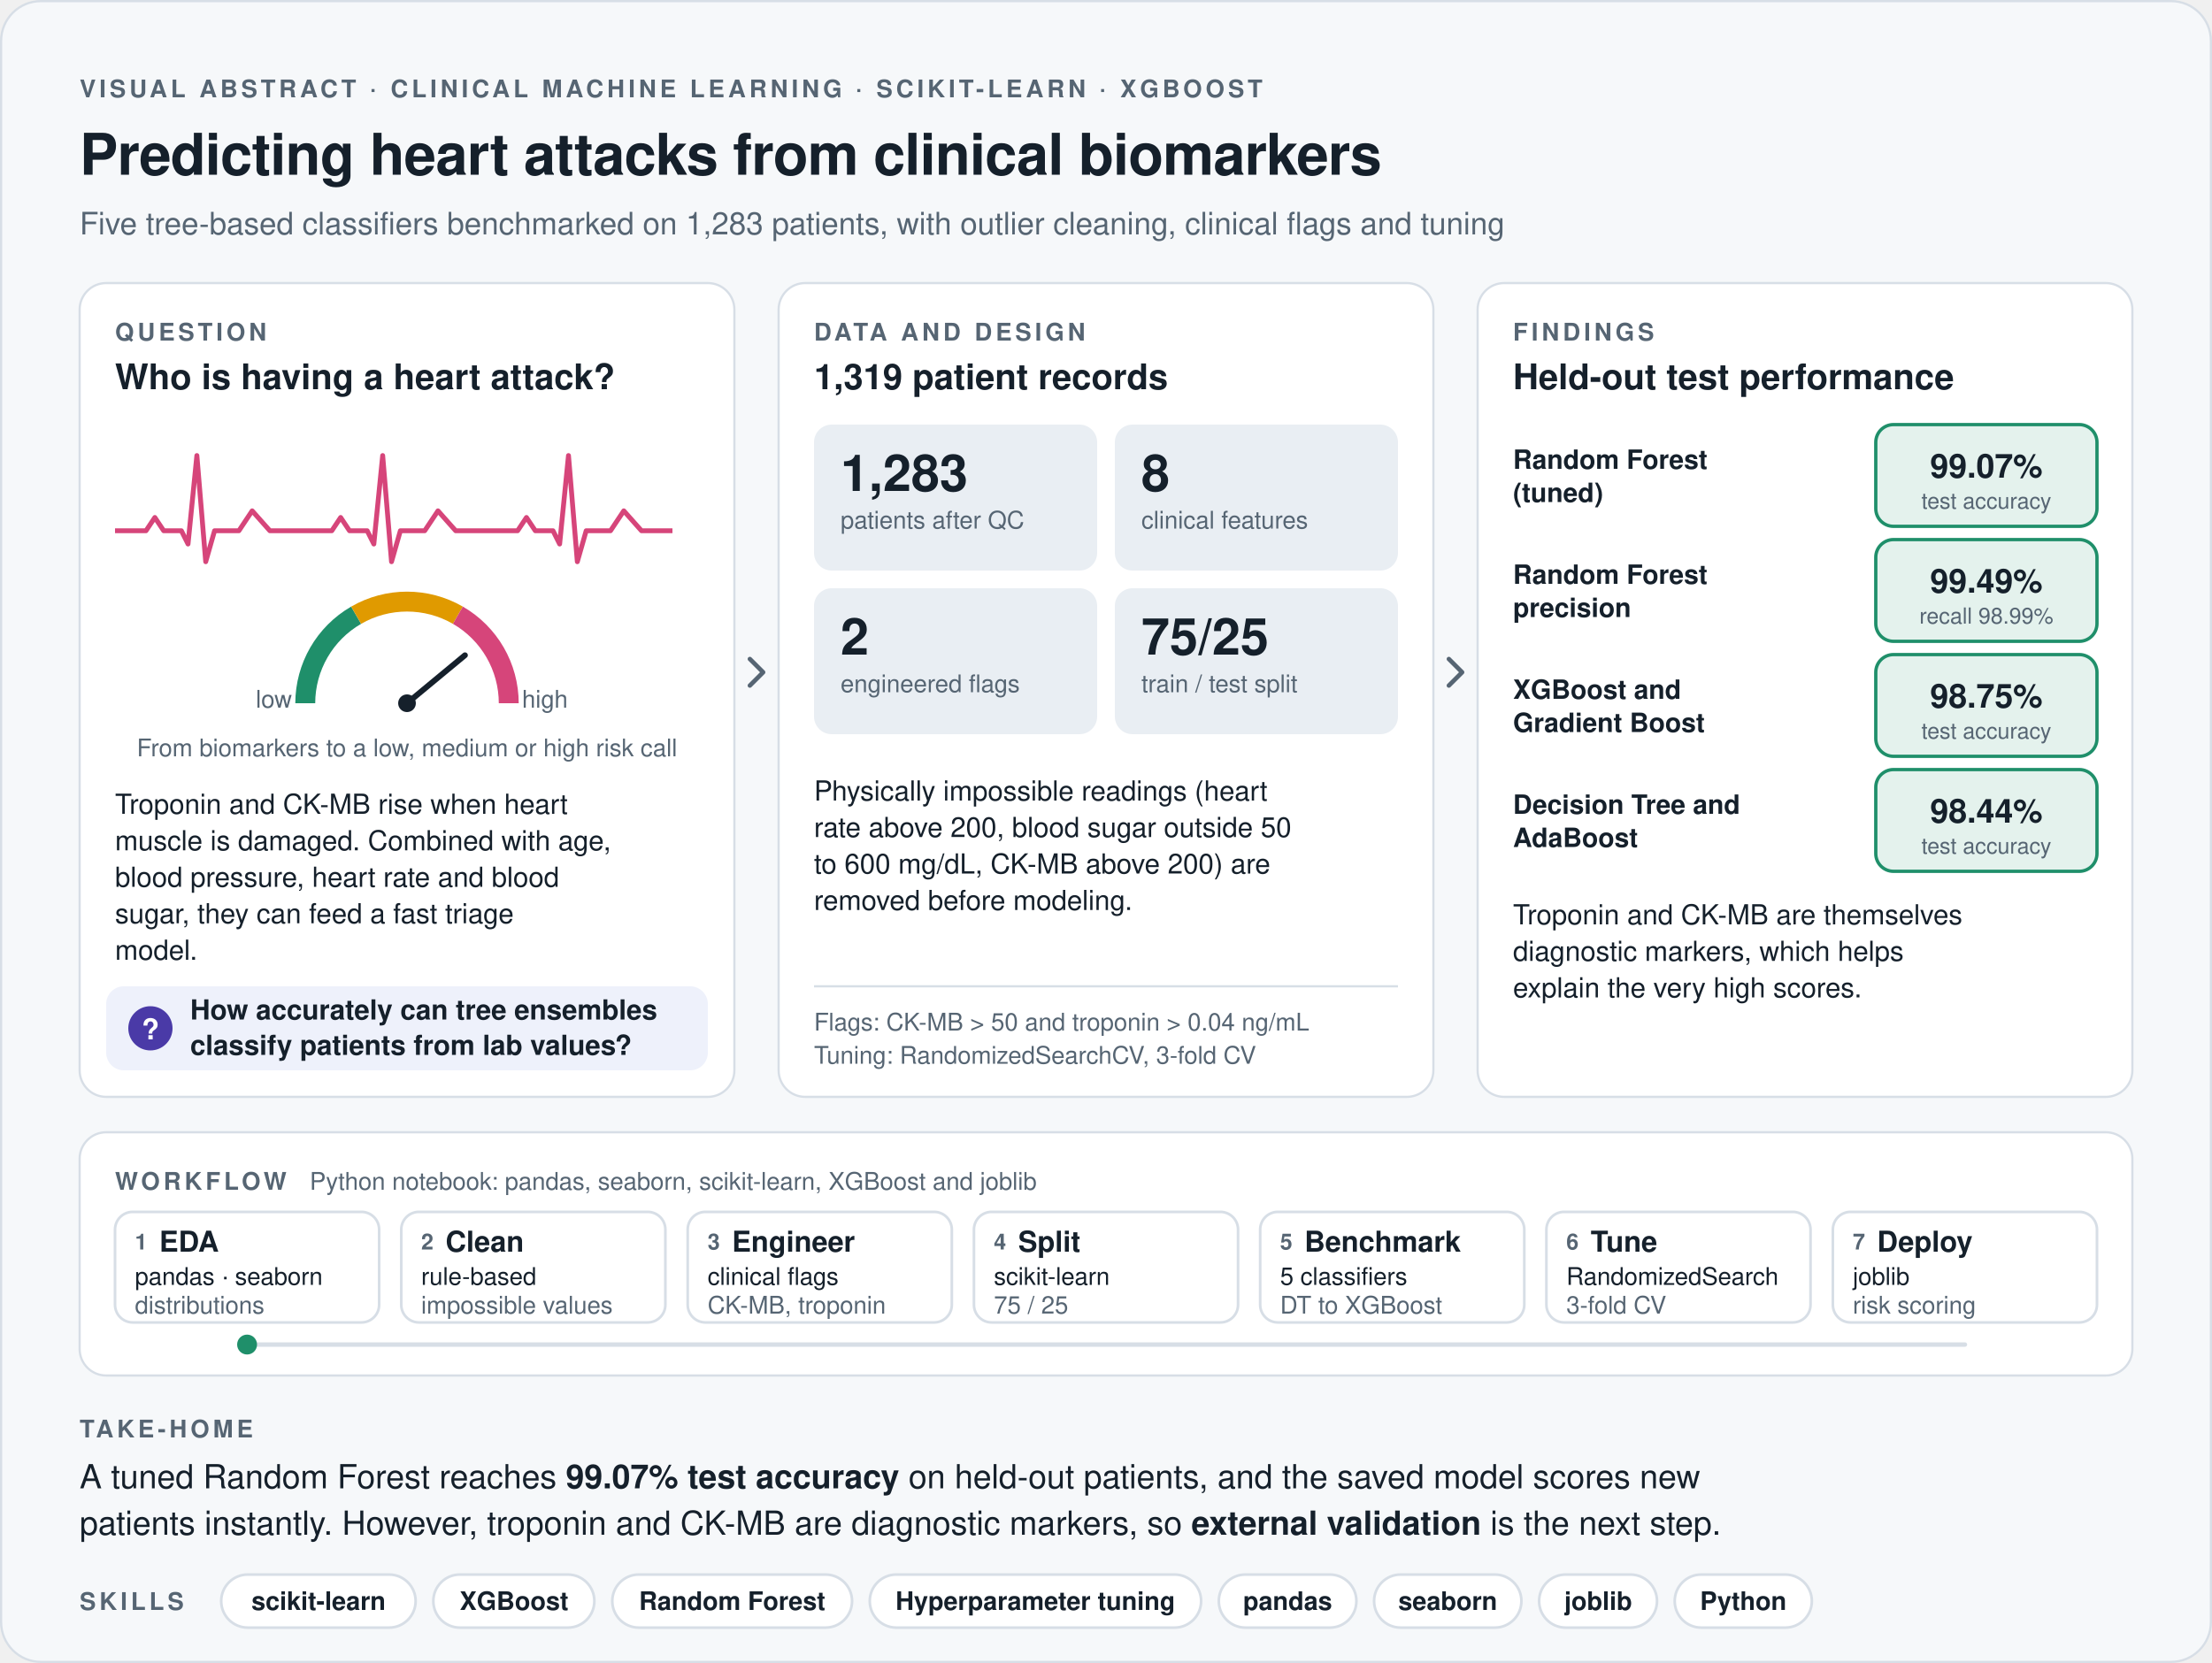
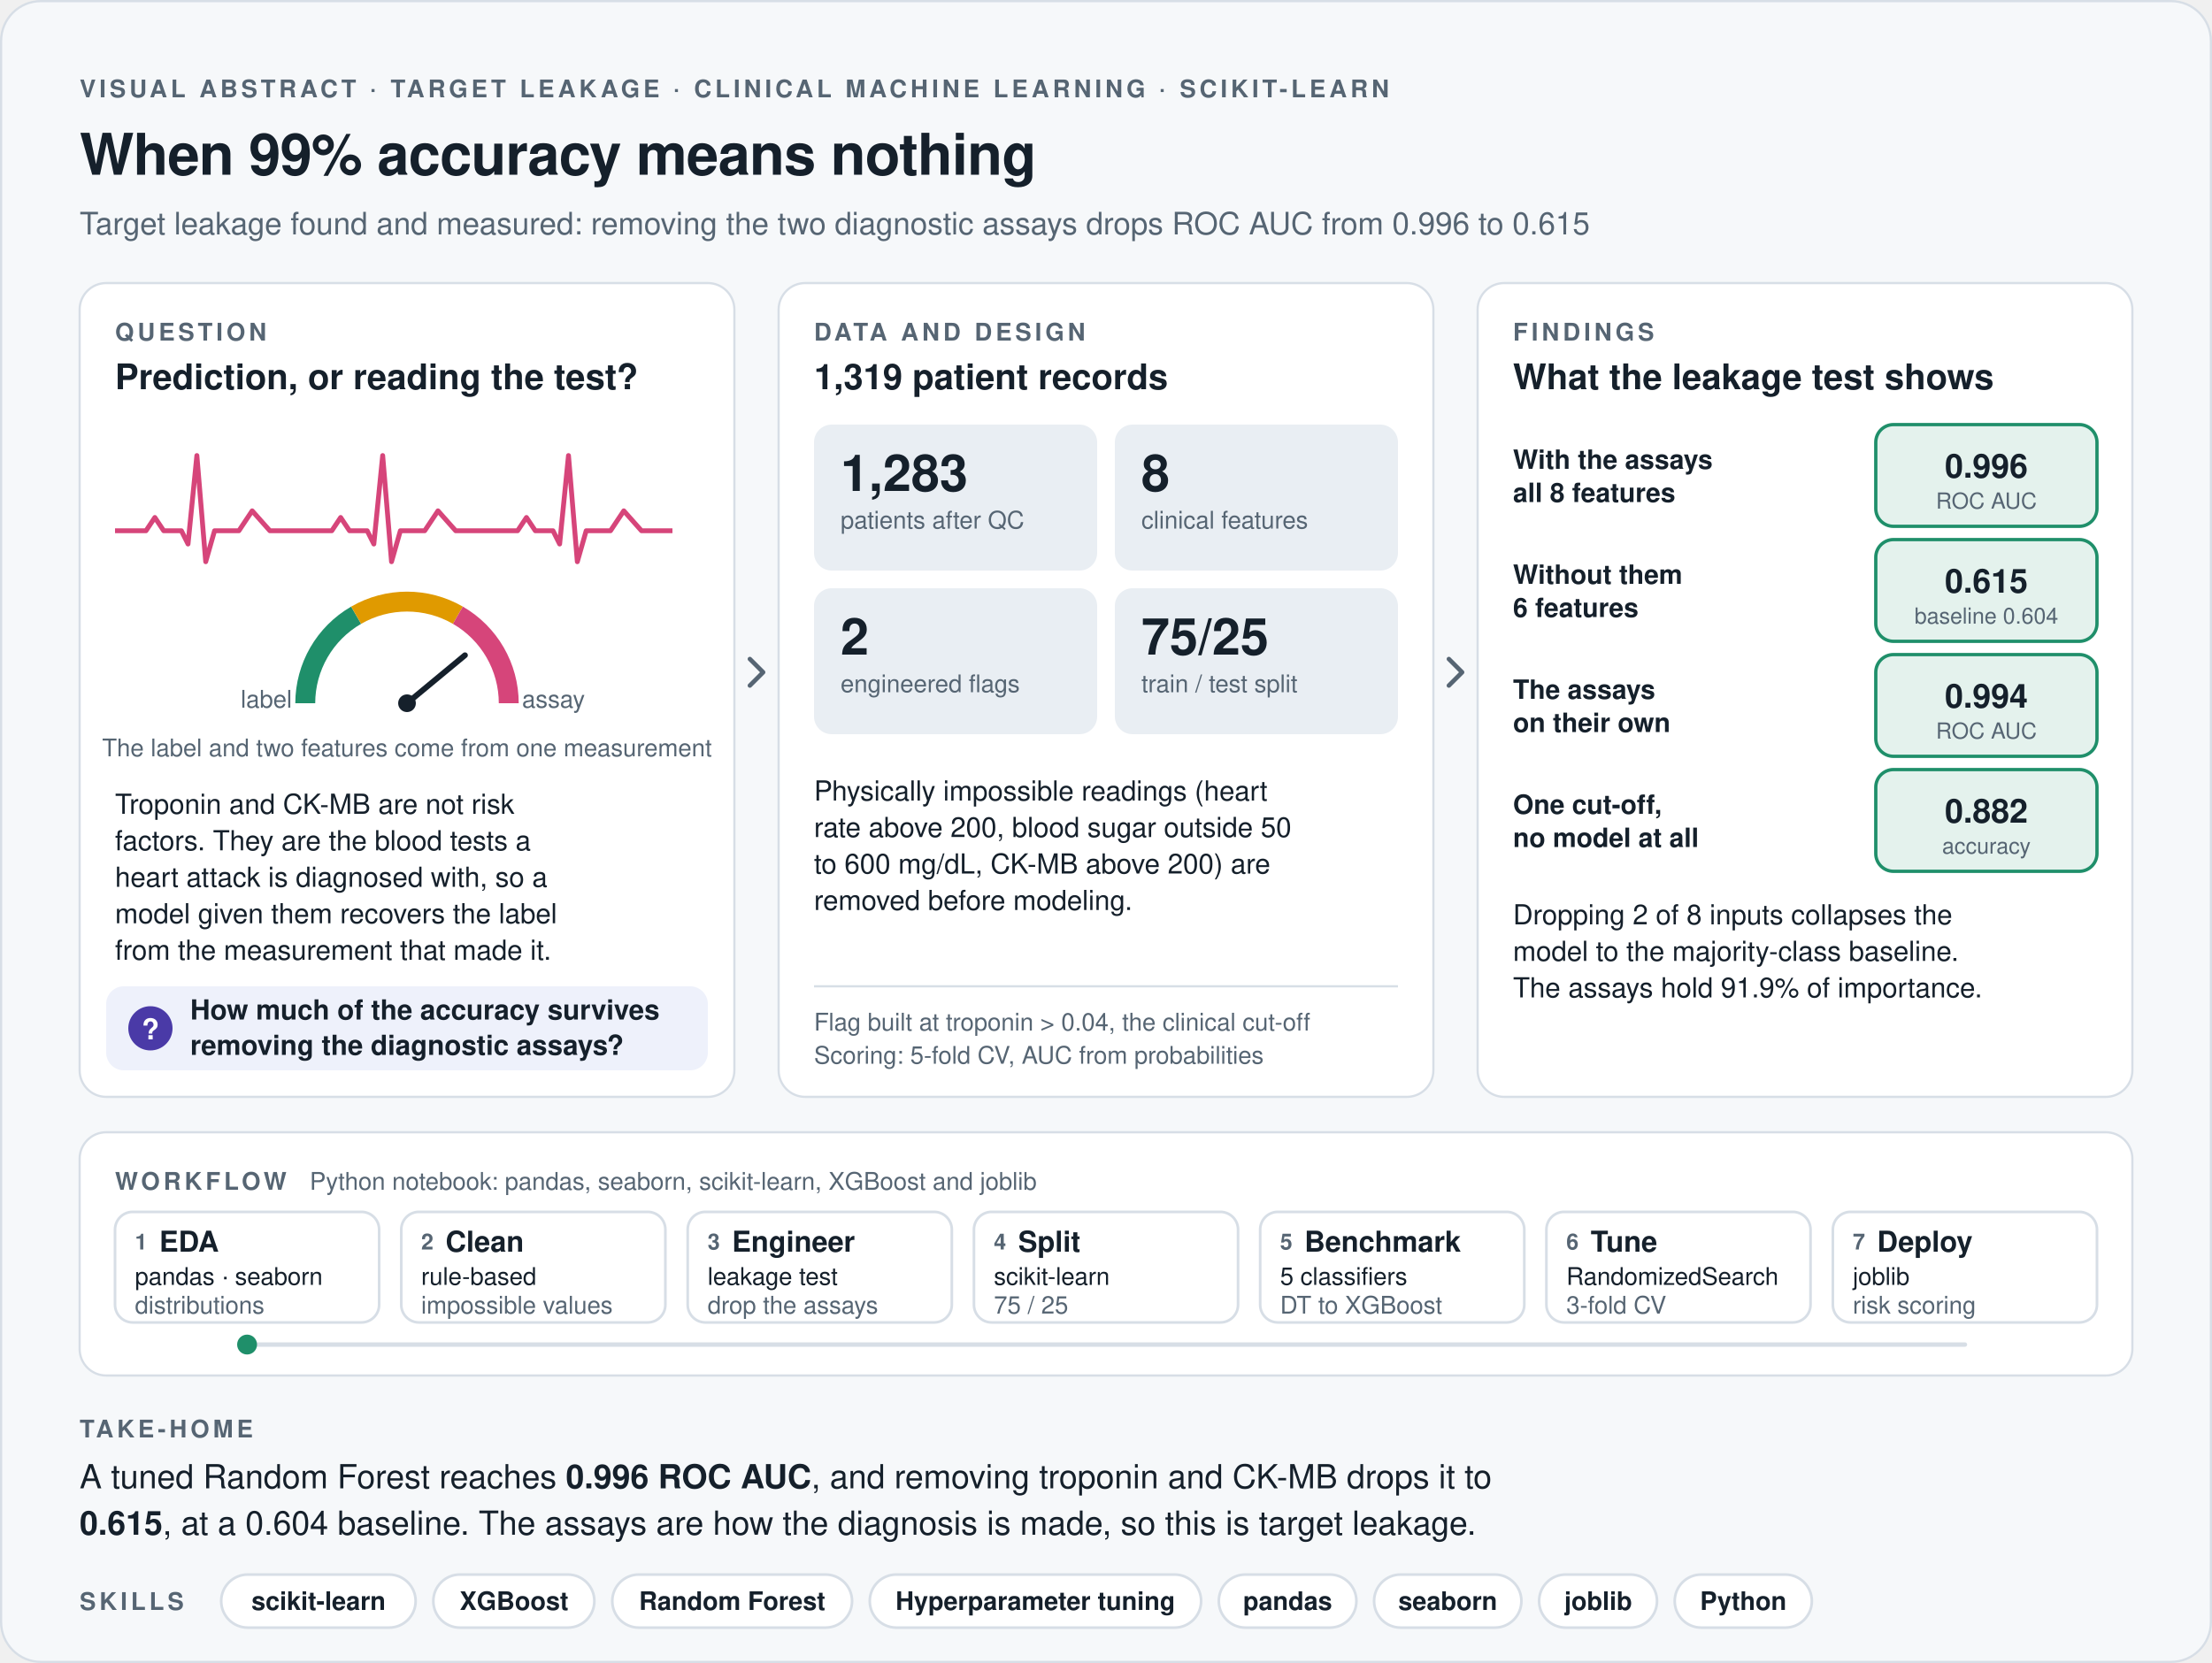
<svg xmlns="http://www.w3.org/2000/svg" viewBox="0 0 1000 752" width="1000" height="752" role="img" aria-labelledby="t d">
  <style>
  text { font-family: 'Helvetica Neue', Helvetica, Arial, 'Liberation Sans', sans-serif; fill: #15202b; }
  .bgcard { fill: #f6f8fa; stroke: #d7dee6; }
  .panel { fill: #ffffff; stroke: #d7dee6; stroke-width: 1; }
  .eyebrow { font-size: 11px; font-weight: 700; letter-spacing: 1.6px; fill: #566573; }
  .title { font-size: 26px; font-weight: 700; letter-spacing: -0.3px; }
  .sub { font-size: 14px; fill: #566573; }
  .h2 { font-size: 16px; font-weight: 700; }
  .body { font-size: 12.5px; }
  .small { font-size: 11px; fill: #566573; }
  .lab { font-size: 12px; font-weight: 700; }
  .num { font-size: 23px; font-weight: 700; }
  .q { font-size: 12.5px; font-weight: 700; }
  .take { font-size: 15px; }
  .em { font-weight: 700; }
  .step-role { font-size: 13px; font-weight: 700; }
  .step-tool { font-size: 11px; }
  .step-n { font-size: 10px; font-weight: 700; fill: #566573; }
  .chiptext { font-size: 11.5px; font-weight: 600; }
  .skill { fill: #ffffff; stroke: #d7dee6; stroke-width: 1.2; }
  .rule { stroke: #d7dee6; stroke-width: 1; fill: none; }
  .qbox { fill: #eef1fb; }
  .qmark { fill: #4a3aa7; }
  .qmark-t { font-size: 13px; font-weight: 700; fill: #ffffff; }
  .chev { fill: none; stroke: #566573; stroke-width: 2; stroke-linecap: round; stroke-linejoin: round; }
  .chip { fill: #ffffff; stroke: #d7dee6; stroke-width: 1.2; animation: glow 8.4s linear infinite; }
  .track { stroke: #d7dee6; stroke-width: 2; stroke-linecap: round; }
  .packet { fill: #1f8f6a; animation: travel 8.4s linear infinite; }
  .tile { stroke-width: 1.5; }
  .tile.up { fill: #e34948; fill-opacity: .14; stroke: #e34948; }
  .tile.down { fill: #2a78d6; fill-opacity: .14; stroke: #2a78d6; }
  .tile.metric { fill: #1f8f6a; fill-opacity: .12; stroke: #1f8f6a; }
  .tile.note { fill: #4a3aa7; fill-opacity: .10; stroke: #4a3aa7; }
  .tval { font-size: 15px; font-weight: 700; }
  .tsub { font-size: 10px; fill: #566573; }
  .tri-up { fill: #e34948; transform-box: fill-box; transform-origin: center; animation: bobUp 2.6s ease-in-out infinite; }
  .tri-down { fill: #2a78d6; transform-box: fill-box; transform-origin: center; animation: bobDown 2.6s ease-in-out infinite; }
  .check { fill: none; stroke: #1f8f6a; stroke-width: 2.6; stroke-linecap: round; stroke-linejoin: round; }
  .statbox { fill: #e9eef3; }
  /* motif classes */
  .m-lab { font-size: 11px; fill: #566573; }
  .m-lab.bold { font-weight: 700; fill: #15202b; }
  .m-lab.small { font-size: 9.5px; }
  .m-lab.inv { fill: #ffffff; font-weight: 700; }
  .m-strand { fill: none; stroke-width: 2.6; stroke-linecap: round; }
  .m-strand.a { stroke: #4a3aa7; }
  .m-strand.b { stroke: #1f8f6a; }
  .m-rung { stroke: #d7dee6; stroke-width: 2; }
  .m-rung.hit { stroke: #d6457a; stroke-width: 3; }
  .m-hitdot, .m-ring, .m-dot.hom, .m-cell.hom { transform-box: fill-box; transform-origin: center; }
  .m-hitdot { fill: #d6457a; animation: pulse 3s ease-in-out infinite; }
  .m-dot { fill-opacity: .85; }
  .cx { fill: #4a3aa7; } .acc { fill: #1f8f6a; } .cb { fill: #e09a00; } .hom { fill: #d6457a; }
  .ink { fill: #15202b; }
  .m-peak { fill-opacity: .7; stroke: none; }
  .m-base { stroke: #d7dee6; stroke-width: 1.2; }
  .m-gene { stroke: #566573; stroke-width: 1.4; }
  .m-exon { fill: #566573; }
  .m-tissue { fill: #e9eef3; stroke: #566573; stroke-width: 1.2; }
  .m-tissue.fillonly { stroke: none; }
  .m-tissue.outline { fill: none; stroke-width: 1.6; }
  .m-ring { fill: none; stroke: #15202b; stroke-width: 2; stroke-dasharray: 3 2; animation: pulse 3.2s ease-in-out infinite; }
  .m-cell { stroke: #ffffff; stroke-width: 1.2; }
  .m-radius { fill: #1f8f6a; fill-opacity: .08; stroke: #1f8f6a; stroke-width: 1.6; stroke-dasharray: 4 3; }
  .m-center { fill: #15202b; }
  .m-cellf { stroke: none; }
  .m-op { font-size: 18px; font-weight: 700; fill: #566573; }
  .m-edge { stroke: #d7dee6; stroke-width: .8; }
  .m-edge.strong { stroke: #566573; stroke-width: 1.4; }
  .m-node { fill: #ffffff; stroke: #4a3aa7; stroke-width: 2; }
  .m-node.in { stroke: #566573; }
  .m-node.z { fill: #1f8f6a; stroke: #1f8f6a; }
  .m-base-t { font-family: 'SFMono-Regular', Menlo, Consolas, 'Liberation Mono', monospace; font-size: 15px; font-weight: 700; }
  .m-base-t.acc { fill: #1f8f6a; } .m-base-t.cx { fill: #4a3aa7; } .m-base-t.cb { fill: #e09a00; } .m-base-t.hom { fill: #d6457a; }
  .m-window { fill: #1f8f6a; fill-opacity: .10; stroke: #1f8f6a; stroke-width: 2; animation: scan 4s ease-in-out infinite; }
  .m-bar { fill: #4a3aa7; fill-opacity: .75; }
  .m-arrow { stroke: #566573; stroke-width: 1.4; fill: none; }
  .m-table { fill: #ffffff; stroke: #566573; stroke-width: 1.2; }
  .m-thead { fill: #4a3aa7; }
  .m-row { stroke: #d7dee6; stroke-width: 1.4; }
  .m-cyl { fill: #e9eef3; stroke: #1f8f6a; stroke-width: 1.6; }
  .m-cyl.top { fill: #ffffff; }
  .m-bond { stroke: #566573; stroke-width: 3; stroke-linecap: round; }
  .m-atom { fill: #566573; stroke: #ffffff; stroke-width: 1.4; }
  .m-atom.pep { animation: drift 4s ease-in-out infinite; }
  .m-head { fill: #e09a00; }
  .m-tail { fill: none; stroke: #d7dee6; stroke-width: 1.4; }
  .m-stick { stroke: #566573; stroke-width: 2; }
  .m-stick.ghost { stroke: #d7dee6; stroke-dasharray: 3 2; }
  .m-stick.hit { stroke: #d6457a; stroke-width: 3; }
  .m-ecg { fill: none; stroke: #d6457a; stroke-width: 2.2; stroke-linejoin: round; stroke-dasharray: 900; animation: ecg 3.4s linear infinite; }
  .m-gauge { fill: none; stroke-width: 9; }
  .m-gauge.acc { stroke: #1f8f6a; } .m-gauge.cb { stroke: #e09a00; } .m-gauge.hom { stroke: #d6457a; }
  .m-needle { stroke: #15202b; stroke-width: 2.6; stroke-linecap: round; }
  @keyframes pulse { 0%, 100% { opacity: .5; transform: scale(.85); } 50% { opacity: 1; transform: scale(1.15); } }
  @keyframes bobUp { 0%, 100% { transform: translateY(1.5px); } 50% { transform: translateY(-1.5px); } }
  @keyframes bobDown { 0%, 100% { transform: translateY(-1.5px); } 50% { transform: translateY(1.5px); } }
  @keyframes travel { 0% { transform: translateX(0); opacity: 0; } 3% { opacity: 1; } 97% { opacity: 1; } 100% { transform: translateX(776.6px); opacity: 0; } }
  @keyframes glow { 0%, 14.3%, 100% { stroke: #d7dee6; stroke-width: 1.2; } 3%, 8.9% { stroke: #1f8f6a; stroke-width: 2.2; } }
  @keyframes scan { 0%, 100% { transform: translateX(0); } 50% { transform: translateX(6px); } }
  @keyframes drift { 0%, 100% { transform: translateY(0); } 50% { transform: translateY(-5px); } }
  @keyframes ecg { 0% { stroke-dashoffset: 900; } 100% { stroke-dashoffset: 0; } }
  @media (prefers-reduced-motion: reduce) { * { animation: none !important; } }
</style>
  <rect x="0.5" y="0.5" width="999" height="751" rx="18" class="bgcard" />
-   <text x="36.0" y="44.0" class="eyebrow">VISUAL ABSTRACT  ·  CLINICAL MACHINE LEARNING  ·  SCIKIT-LEARN  ·  XGBOOST</text>
-   <text x="36.0" y="79.0" class="title">Predicting heart attacks from clinical biomarkers</text>
-   <text x="36.0" y="106.0" class="sub">Five tree-based classifiers benchmarked on 1,283 patients, with outlier cleaning, clinical flags and tuning</text>
+   <text x="36.0" y="44.0" class="eyebrow">VISUAL ABSTRACT  ·  TARGET LEAKAGE  ·  CLINICAL MACHINE LEARNING  ·  SCIKIT-LEARN</text>
+   <text x="36.0" y="79.0" class="title">When 99% accuracy means nothing</text>
+   <text x="36.0" y="106.0" class="sub">Target leakage found and measured: removing the two diagnostic assays drops ROC AUC from 0.996 to 0.615</text>
  <rect x="36" y="128" width="296" height="368" rx="12" class="panel" />
  <text x="52.0" y="154.0" class="eyebrow">QUESTION</text>
-   <text x="52.0" y="176.0" class="h2">Who is having a heart attack?</text>
+   <text x="52.0" y="176.0" class="h2">Prediction, or reading the test?</text>
  <path class="m-ecg" d="M52.0,240.0 L66.0,240.0 L70.0,234.0 L74.0,240.0 L82.0,240.0 L85.0,246.0 L89.0,206.0 L93.0,254.0 L97.0,240.0 L108.0,240.0 L114.0,231.0 L122.0,240.0 L136.0,240.0 L136.0,240.0 L150.0,240.0 L154.0,234.0 L158.0,240.0 L166.0,240.0 L169.0,246.0 L173.0,206.0 L177.0,254.0 L181.0,240.0 L192.0,240.0 L198.0,231.0 L206.0,240.0 L220.0,240.0 L220.0,240.0 L234.0,240.0 L238.0,234.0 L242.0,240.0 L250.0,240.0 L253.0,246.0 L257.0,206.0 L261.0,254.0 L265.0,240.0 L276.0,240.0 L282.0,231.0 L290.0,240.0 L304.0,240.0" />
  <path d="M138.0,318.0 A46,46 0 0 1 161.0,278.2" class="m-gauge acc" />
  <path d="M161.0,278.2 A46,46 0 0 1 207.0,278.2" class="m-gauge cb" />
  <path d="M207.0,278.2 A46,46 0 0 1 230.0,318.0" class="m-gauge hom" />
  <line x1="184.0" y1="318" x2="210.2" y2="296.3" class="m-needle" />
  <circle cx="184.0" cy="318" r="4" class="m-center" />
-   <text x="132.0" y="320.0" class="m-lab" text-anchor="end">low</text>
-   <text x="236.0" y="320.0" class="m-lab">high</text>
-   <text x="184.0" y="342.0" class="small" text-anchor="middle">From biomarkers to a low, medium or high risk call</text>
-   <text x="52.0" y="368.0" class="body">Troponin and CK-MB rise when heart</text>
-   <text x="52.0" y="384.5" class="body">muscle is damaged. Combined with age,</text>
-   <text x="52.0" y="401.0" class="body">blood pressure, heart rate and blood</text>
-   <text x="52.0" y="417.5" class="body">sugar, they can feed a fast triage</text>
-   <text x="52.0" y="434.0" class="body">model.</text>
+   <text x="132.0" y="320.0" class="m-lab" text-anchor="end">label</text>
+   <text x="236.0" y="320.0" class="m-lab">assay</text>
+   <text x="184.0" y="342.0" class="small" text-anchor="middle">The label and two features come from one measurement</text>
+   <text x="52.0" y="368.0" class="body">Troponin and CK-MB are not risk</text>
+   <text x="52.0" y="384.5" class="body">factors. They are the blood tests a</text>
+   <text x="52.0" y="401.0" class="body">heart attack is diagnosed with, so a</text>
+   <text x="52.0" y="417.5" class="body">model given them recovers the label</text>
+   <text x="52.0" y="434.0" class="body">from the measurement that made it.</text>
  <rect x="48" y="446" width="272" height="38" rx="8" class="qbox" />
  <circle cx="68" cy="465" r="10" class="qmark" />
  <text x="68.0" y="470.0" class="qmark-t" text-anchor="middle">?</text>
-   <text x="86.0" y="461.0" class="q">How accurately can tree ensembles</text>
-   <text x="86.0" y="477.0" class="q">classify patients from lab values?</text>
+   <text x="86.0" y="461.0" class="q">How much of the accuracy survives</text>
+   <text x="86.0" y="477.0" class="q">removing the diagnostic assays?</text>
  <rect x="352" y="128" width="296" height="368" rx="12" class="panel" />
  <text x="368.0" y="154.0" class="eyebrow">DATA AND DESIGN</text>
  <text x="368.0" y="176.0" class="h2">1,319 patient records</text>
  <rect x="368" y="192" width="128" height="66" rx="8" class="statbox" />
  <text x="380.0" y="222.0" class="num">1,283</text>
  <text x="380.0" y="239.0" class="small">patients after QC</text>
  <rect x="504" y="192" width="128" height="66" rx="8" class="statbox" />
  <text x="516.0" y="222.0" class="num">8</text>
  <text x="516.0" y="239.0" class="small">clinical features</text>
  <rect x="368" y="266" width="128" height="66" rx="8" class="statbox" />
  <text x="380.0" y="296.0" class="num">2</text>
  <text x="380.0" y="313.0" class="small">engineered flags</text>
  <rect x="504" y="266" width="128" height="66" rx="8" class="statbox" />
  <text x="516.0" y="296.0" class="num">75/25</text>
  <text x="516.0" y="313.0" class="small">train / test split</text>
  <text x="368.0" y="362.0" class="body">Physically impossible readings (heart</text>
  <text x="368.0" y="378.5" class="body">rate above 200, blood sugar outside 50</text>
  <text x="368.0" y="395.0" class="body">to 600 mg/dL, CK-MB above 200) are</text>
  <text x="368.0" y="411.5" class="body">removed before modeling.</text>
  <line x1="368" y1="446" x2="632" y2="446" class="rule" />
-   <text x="368.0" y="466.0" class="small">Flags: CK-MB &gt; 50 and troponin &gt; 0.04 ng/mL</text>
-   <text x="368.0" y="481.0" class="small">Tuning: RandomizedSearchCV, 3-fold CV</text>
+   <text x="368.0" y="466.0" class="small">Flag built at troponin &gt; 0.04, the clinical cut-off</text>
+   <text x="368.0" y="481.0" class="small">Scoring: 5-fold CV, AUC from probabilities</text>
  <rect x="668" y="128" width="296" height="368" rx="12" class="panel" />
  <text x="684.0" y="154.0" class="eyebrow">FINDINGS</text>
-   <text x="684.0" y="176.0" class="h2">Held-out test performance</text>
-   <text x="684.0" y="212.0" class="lab">Random Forest</text>
-   <text x="684.0" y="227.0" class="lab">(tuned)</text>
+   <text x="684.0" y="176.0" class="h2">What the leakage test shows</text>
+   <text x="684.0" y="212.0" class="lab">With the assays</text>
+   <text x="684.0" y="227.0" class="lab">all 8 features</text>
  <rect x="848" y="192" width="100" height="46" rx="8" class="tile metric" />
-   <text x="898.0" y="216.0" class="tval" text-anchor="middle">99.07%</text>
-   <text x="898.0" y="230.0" class="tsub" text-anchor="middle">test accuracy</text>
-   <text x="684.0" y="264.0" class="lab">Random Forest</text>
-   <text x="684.0" y="279.0" class="lab">precision</text>
+   <text x="898.0" y="216.0" class="tval" text-anchor="middle">0.996</text>
+   <text x="898.0" y="230.0" class="tsub" text-anchor="middle">ROC AUC</text>
+   <text x="684.0" y="264.0" class="lab">Without them</text>
+   <text x="684.0" y="279.0" class="lab">6 features</text>
  <rect x="848" y="244" width="100" height="46" rx="8" class="tile metric" />
-   <text x="898.0" y="268.0" class="tval" text-anchor="middle">99.49%</text>
-   <text x="898.0" y="282.0" class="tsub" text-anchor="middle">recall 98.99%</text>
-   <text x="684.0" y="316.0" class="lab">XGBoost and</text>
-   <text x="684.0" y="331.0" class="lab">Gradient Boost</text>
+   <text x="898.0" y="268.0" class="tval" text-anchor="middle">0.615</text>
+   <text x="898.0" y="282.0" class="tsub" text-anchor="middle">baseline 0.604</text>
+   <text x="684.0" y="316.0" class="lab">The assays</text>
+   <text x="684.0" y="331.0" class="lab">on their own</text>
  <rect x="848" y="296" width="100" height="46" rx="8" class="tile metric" />
-   <text x="898.0" y="320.0" class="tval" text-anchor="middle">98.75%</text>
-   <text x="898.0" y="334.0" class="tsub" text-anchor="middle">test accuracy</text>
-   <text x="684.0" y="368.0" class="lab">Decision Tree and</text>
-   <text x="684.0" y="383.0" class="lab">AdaBoost</text>
+   <text x="898.0" y="320.0" class="tval" text-anchor="middle">0.994</text>
+   <text x="898.0" y="334.0" class="tsub" text-anchor="middle">ROC AUC</text>
+   <text x="684.0" y="368.0" class="lab">One cut-off,</text>
+   <text x="684.0" y="383.0" class="lab">no model at all</text>
  <rect x="848" y="348" width="100" height="46" rx="8" class="tile metric" />
-   <text x="898.0" y="372.0" class="tval" text-anchor="middle">98.44%</text>
-   <text x="898.0" y="386.0" class="tsub" text-anchor="middle">test accuracy</text>
-   <text x="684.0" y="418.0" class="body">Troponin and CK-MB are themselves</text>
-   <text x="684.0" y="434.5" class="body">diagnostic markers, which helps</text>
-   <text x="684.0" y="451.0" class="body">explain the very high scores.</text>
+   <text x="898.0" y="372.0" class="tval" text-anchor="middle">0.882</text>
+   <text x="898.0" y="386.0" class="tsub" text-anchor="middle">accuracy</text>
+   <text x="684.0" y="418.0" class="body">Dropping 2 of 8 inputs collapses the</text>
+   <text x="684.0" y="434.5" class="body">model to the majority-class baseline.</text>
+   <text x="684.0" y="451.0" class="body">The assays hold 91.9% of importance.</text>
  <path class="chev" d="M339,298 l6,6 l-6,6" />
  <path class="chev" d="M655,298 l6,6 l-6,6" />
  <rect x="36" y="512" width="928" height="110" rx="12" class="panel" />
  <text x="52.0" y="538.0" class="eyebrow">WORKFLOW</text>
  <text x="140.0" y="538.0" class="small">Python notebook: pandas, seaborn, scikit-learn, XGBoost and joblib</text>
  <line x1="111.7" y1="608" x2="888.3" y2="608" class="track" />
  <circle cx="111.7" cy="608" r="4.5" class="packet" />
  <rect x="52.0" y="548" width="119.4" height="50" rx="8" class="chip" style="animation-delay:0.0s" />
  <text x="61.0" y="565.0" class="step-n">1</text>
  <text x="72.0" y="566.0" class="step-role">EDA</text>
  <text x="61.0" y="581.0" class="step-tool">pandas · seaborn</text>
  <text x="61.0" y="594.0" class="small">distributions</text>
  <rect x="181.4" y="548" width="119.4" height="50" rx="8" class="chip" style="animation-delay:1.2s" />
  <text x="190.4" y="565.0" class="step-n">2</text>
  <text x="201.4" y="566.0" class="step-role">Clean</text>
  <text x="190.4" y="581.0" class="step-tool">rule-based</text>
  <text x="190.4" y="594.0" class="small">impossible values</text>
  <rect x="310.9" y="548" width="119.4" height="50" rx="8" class="chip" style="animation-delay:2.4s" />
  <text x="319.9" y="565.0" class="step-n">3</text>
  <text x="330.9" y="566.0" class="step-role">Engineer</text>
-   <text x="319.9" y="581.0" class="step-tool">clinical flags</text>
-   <text x="319.9" y="594.0" class="small">CK-MB, troponin</text>
+   <text x="319.9" y="581.0" class="step-tool">leakage test</text>
+   <text x="319.9" y="594.0" class="small">drop the assays</text>
  <rect x="440.3" y="548" width="119.4" height="50" rx="8" class="chip" style="animation-delay:3.6s" />
  <text x="449.3" y="565.0" class="step-n">4</text>
  <text x="460.3" y="566.0" class="step-role">Split</text>
  <text x="449.3" y="581.0" class="step-tool">scikit-learn</text>
  <text x="449.3" y="594.0" class="small">75 / 25</text>
  <rect x="569.7" y="548" width="119.4" height="50" rx="8" class="chip" style="animation-delay:4.8s" />
  <text x="578.7" y="565.0" class="step-n">5</text>
  <text x="589.7" y="566.0" class="step-role">Benchmark</text>
  <text x="578.7" y="581.0" class="step-tool">5 classifiers</text>
  <text x="578.7" y="594.0" class="small">DT to XGBoost</text>
  <rect x="699.1" y="548" width="119.4" height="50" rx="8" class="chip" style="animation-delay:6.0s" />
  <text x="708.1" y="565.0" class="step-n">6</text>
  <text x="719.1" y="566.0" class="step-role">Tune</text>
  <text x="708.1" y="581.0" class="step-tool">RandomizedSearch</text>
  <text x="708.1" y="594.0" class="small">3-fold CV</text>
  <rect x="828.6" y="548" width="119.4" height="50" rx="8" class="chip" style="animation-delay:7.2s" />
  <text x="837.6" y="565.0" class="step-n">7</text>
  <text x="848.6" y="566.0" class="step-role">Deploy</text>
  <text x="837.6" y="581.0" class="step-tool">joblib</text>
  <text x="837.6" y="594.0" class="small">risk scoring</text>
  <text x="36.0" y="650.0" class="eyebrow">TAKE-HOME</text>
-   <text x="36.0" y="673.0" class="take">A tuned Random Forest reaches <tspan class="em">99.07% test accuracy</tspan> on held-out patients, and the saved model scores new</text>
-   <text x="36.0" y="694.0" class="take">patients instantly. However, troponin and CK-MB are diagnostic markers, so <tspan class="em">external validation</tspan> is the next step.</text>
+   <text x="36.0" y="673.0" class="take">A tuned Random Forest reaches <tspan class="em">0.996 ROC AUC</tspan>, and removing troponin and CK-MB drops it to</text>
+   <text x="36.0" y="694.0" class="take">
+     <tspan class="em">0.615</tspan>, at a 0.604 baseline. The assays are how the diagnosis is made, so this is target leakage.</text>
  <text x="36.0" y="728.0" class="eyebrow">SKILLS</text>
  <rect x="100.0" y="712" width="87.9" height="24" rx="12" class="skill" />
  <text x="144.0" y="728.0" class="chiptext" text-anchor="middle">scikit-learn</text>
  <rect x="195.9" y="712" width="72.8" height="24" rx="12" class="skill" />
  <text x="232.4" y="728.0" class="chiptext" text-anchor="middle">XGBoost</text>
  <rect x="276.8" y="712" width="108.4" height="24" rx="12" class="skill" />
  <text x="331.0" y="728.0" class="chiptext" text-anchor="middle">Random Forest</text>
  <rect x="393.2" y="712" width="149.8" height="24" rx="12" class="skill" />
  <text x="468.1" y="728.0" class="chiptext" text-anchor="middle">Hyperparameter tuning</text>
  <rect x="551.0" y="712" width="62.2" height="24" rx="12" class="skill" />
  <text x="582.1" y="728.0" class="chiptext" text-anchor="middle">pandas</text>
  <rect x="621.2" y="712" width="66.6" height="24" rx="12" class="skill" />
  <text x="654.5" y="728.0" class="chiptext" text-anchor="middle">seaborn</text>
  <rect x="695.8" y="712" width="53.3" height="24" rx="12" class="skill" />
  <text x="722.5" y="728.0" class="chiptext" text-anchor="middle">joblib</text>
  <rect x="757.1" y="712" width="62.0" height="24" rx="12" class="skill" />
  <text x="788.1" y="728.0" class="chiptext" text-anchor="middle">Python</text>
</svg>
